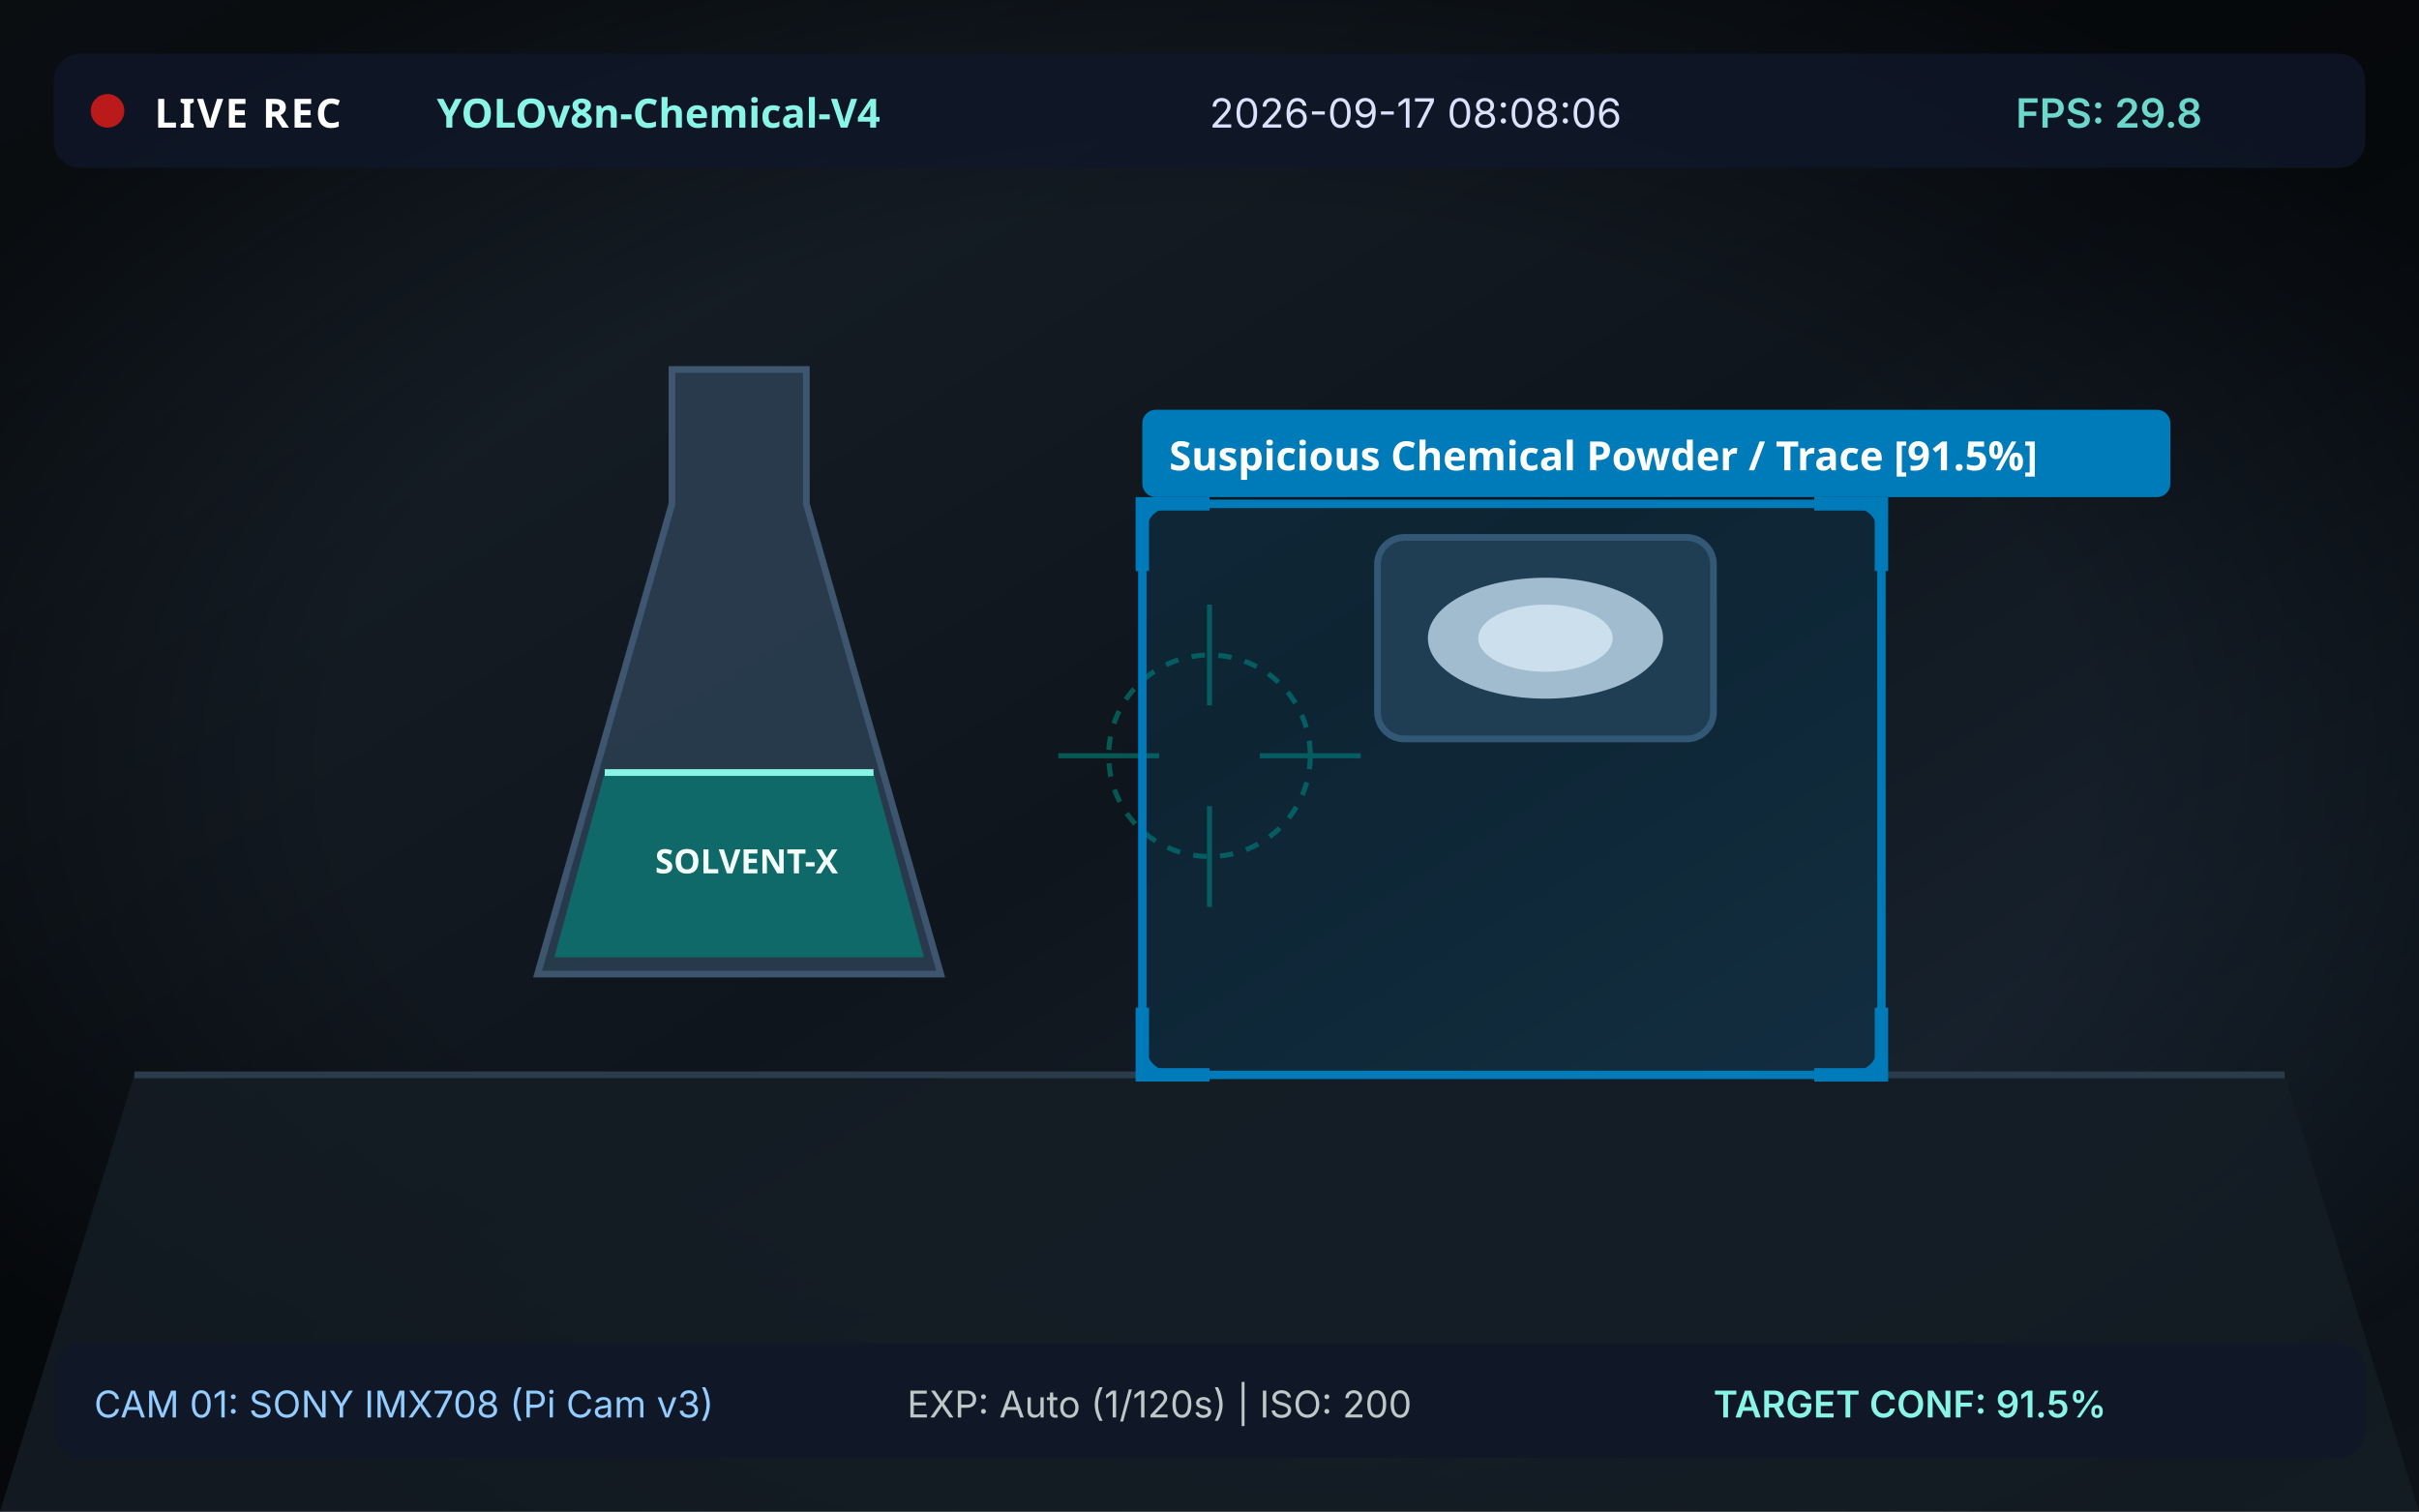
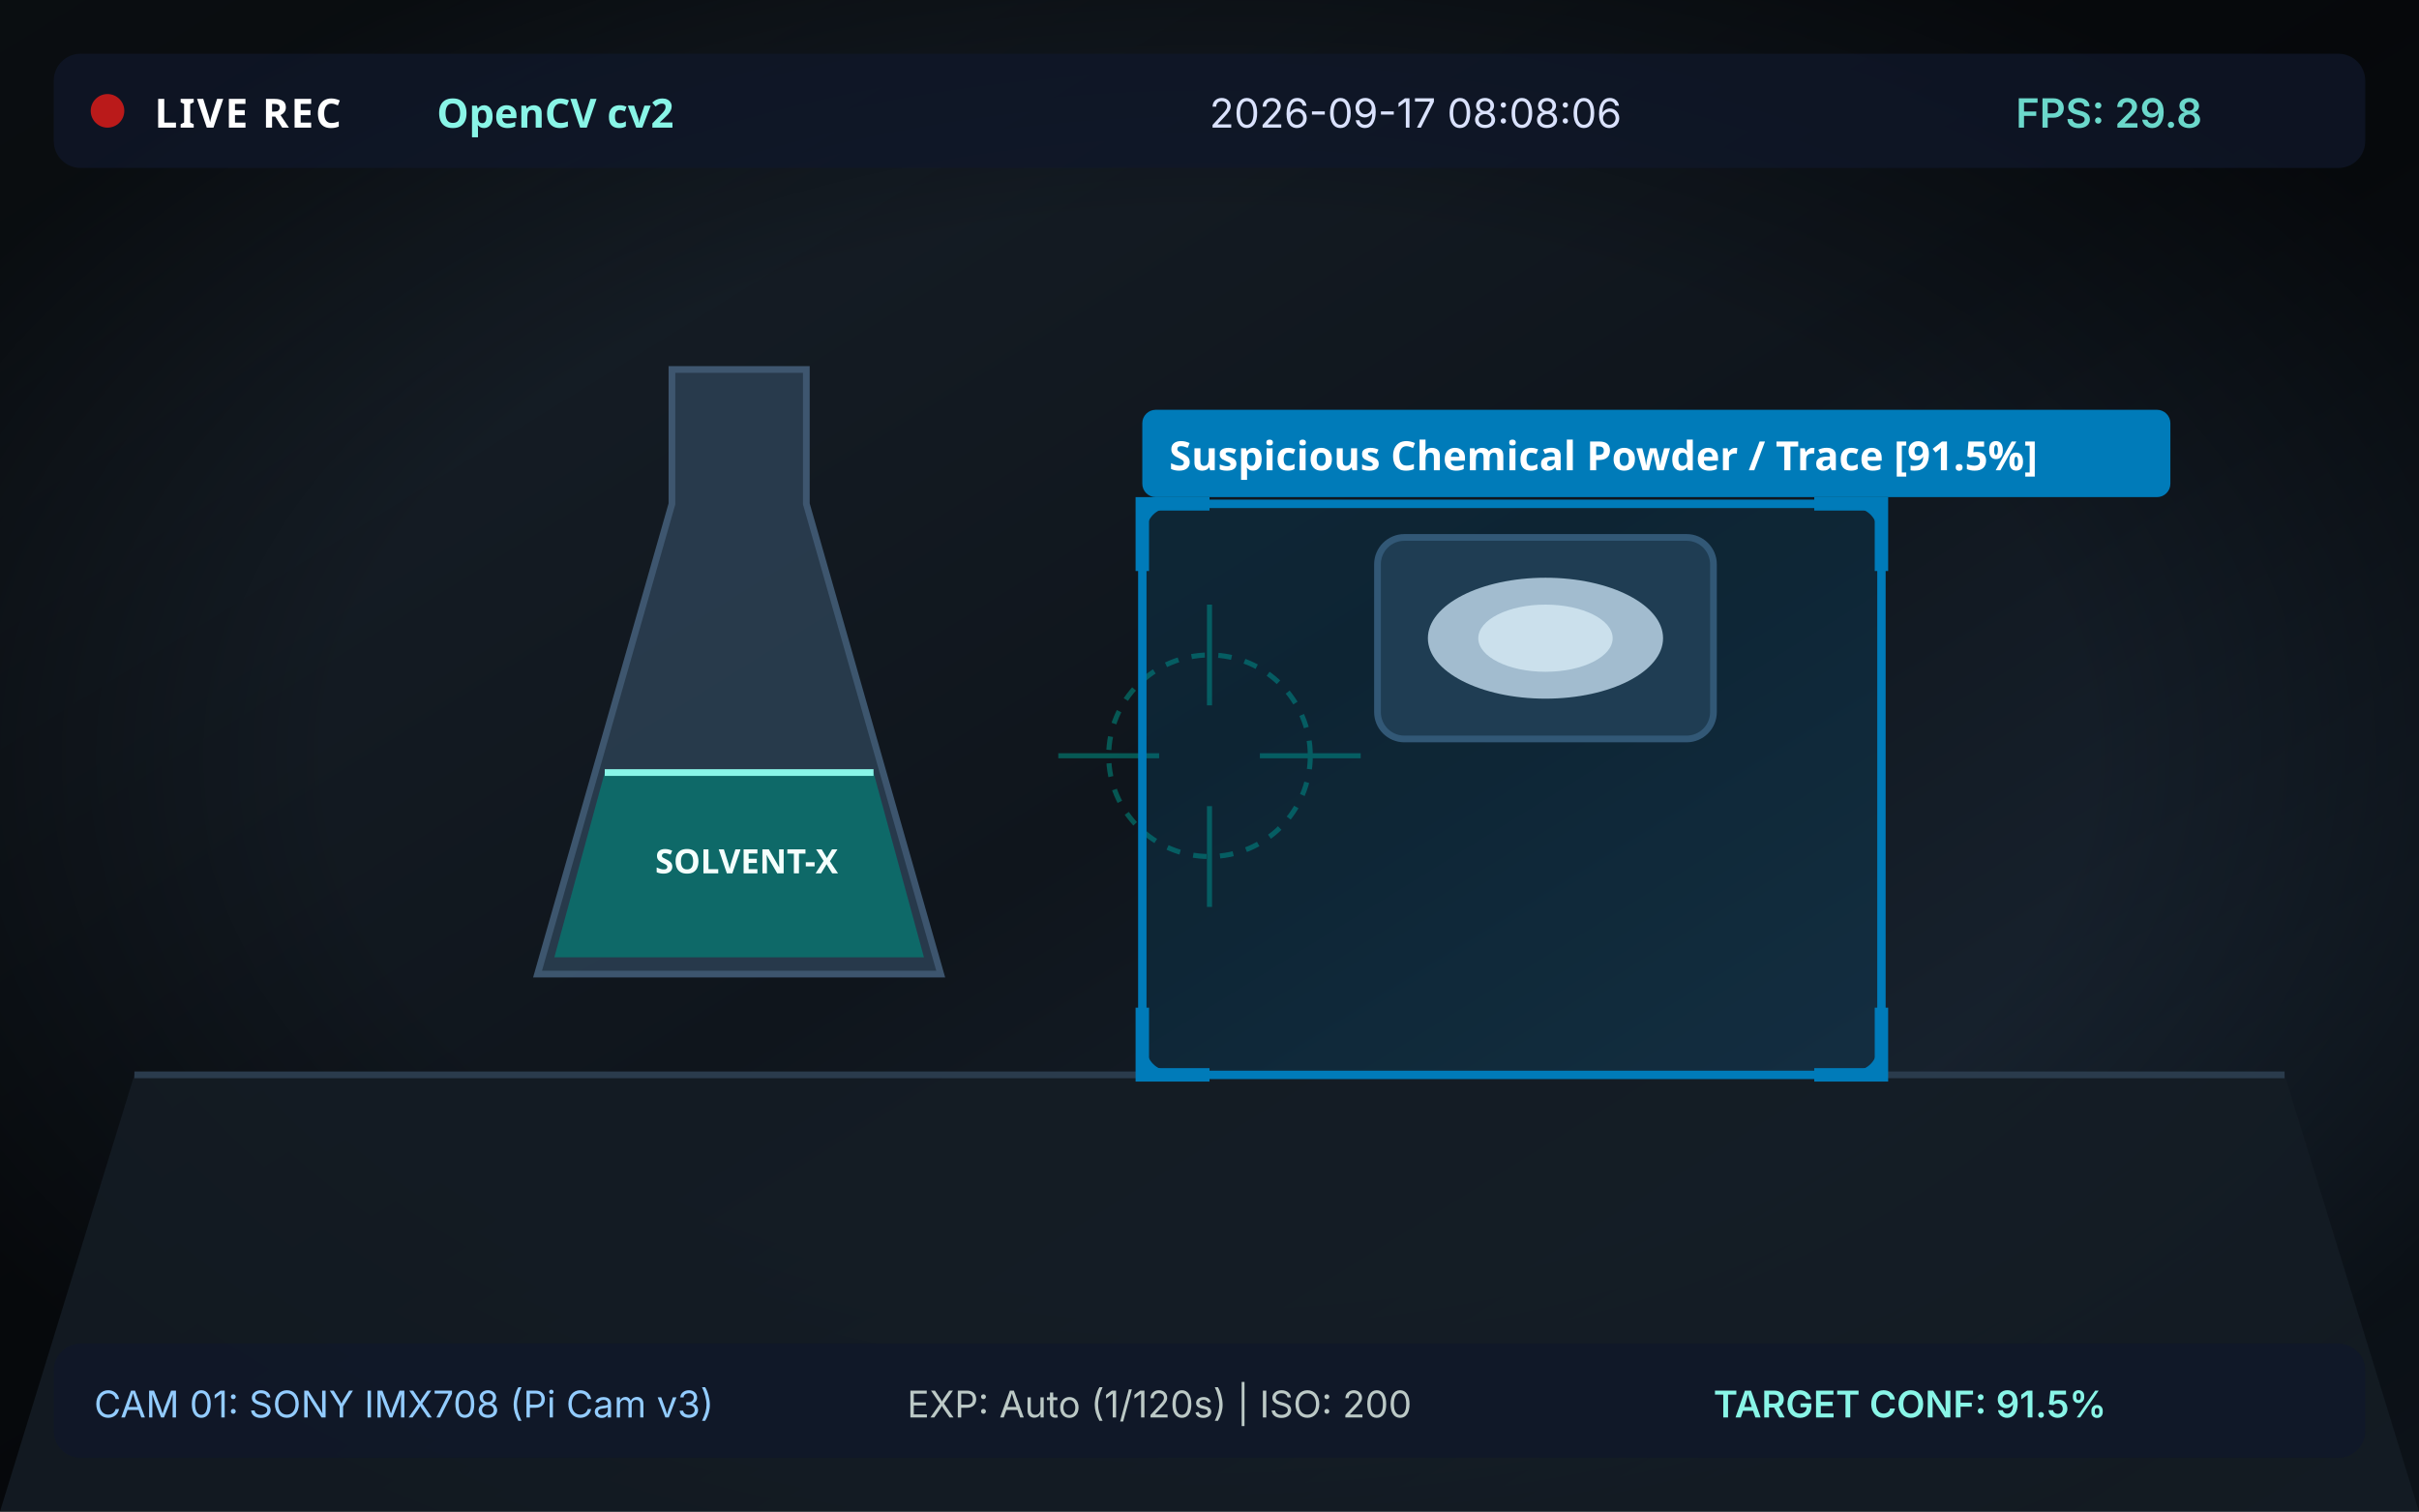
<svg xmlns="http://www.w3.org/2000/svg" viewBox="0 0 720 450" width="720" height="450">
  <defs>
    <linearGradient id="bgGrad" x1="0%" y1="0%" x2="100%" y2="100%">
      <stop offset="0%" stop-color="#19222b" />
      <stop offset="50%" stop-color="#0f151c" />
      <stop offset="100%" stop-color="#1e2d3d" />
    </linearGradient>
    <radialGradient id="vignette" cx="50%" cy="50%" r="60%">
      <stop offset="60%" stop-color="transparent" />
      <stop offset="100%" stop-color="rgba(0,0,0,0.6)" />
    </radialGradient>
  </defs>
  <rect width="720" height="450" fill="url(#bgGrad)" />
  <rect width="720" height="450" fill="url(#vignette)" />
  <polygon points="40,320 680,320 720,450 0,450" fill="#141c24" opacity="0.85" />
  <line x1="40" y1="320" x2="680" y2="320" stroke="#2a3b4c" stroke-width="2" />
  <g transform="translate(160, 110)">
    <path d="M40 0 L80 0 L80 40 L120 180 L0 180 L40 40 Z" fill="#2d4256" stroke="#486582" stroke-width="2" opacity="0.8" />
    <path d="M20 120 L100 120 L115 175 L5 175 Z" fill="#008378" opacity="0.65" />
    <line x1="20" y1="120" x2="100" y2="120" stroke="#89f5e7" stroke-width="2" />
    <text x="35" y="150" fill="#f4fffc" font-size="10" font-family="sans-serif" font-weight="bold">SOLVENT-X</text>
  </g>
  <g transform="translate(410, 160)">
    <rect x="0" y="0" width="100" height="60" rx="8" fill="#243342" stroke="#3b526b" stroke-width="2" />
    <ellipse cx="50" cy="30" rx="35" ry="18" fill="#d9e2ec" opacity="0.85" />
    <ellipse cx="50" cy="30" rx="20" ry="10" fill="#f0f4f8" opacity="0.95" />
  </g>
  <g stroke="#008378" stroke-width="1.5" opacity="0.6">
    <circle cx="360" cy="225" r="30" fill="none" stroke-dasharray="4,4" />
    <line x1="360" y1="180" x2="360" y2="210" />
    <line x1="360" y1="240" x2="360" y2="270" />
    <line x1="315" y1="225" x2="345" y2="225" />
    <line x1="375" y1="225" x2="405" y2="225" />
  </g>
  <g>
    <rect x="340" y="150" width="220" height="170" fill="rgba(0, 123, 185, 0.15)" stroke="#007bb9" stroke-width="2.5" rx="8" />
    <path d="M340 170 L340 150 L360 150" stroke="#007bb9" stroke-width="4" fill="none" />
    <path d="M540 150 L560 150 L560 170" stroke="#007bb9" stroke-width="4" fill="none" />
    <path d="M340 300 L340 320 L360 320" stroke="#007bb9" stroke-width="4" fill="none" />
    <path d="M540 320 L560 320 L560 300" stroke="#007bb9" stroke-width="4" fill="none" />
    <rect x="340" y="122" width="306" height="26" fill="#007bb9" rx="4" />
    <text x="348" y="140" fill="#ffffff" font-family="'Plus Jakarta Sans', sans-serif" font-weight="700" font-size="12">
          Suspicious Chemical Powder / Trace [91.5%]
        </text>
  </g>
  <rect x="16" y="16" width="688" height="34" rx="8" fill="rgba(15, 23, 42, 0.75)" />
  <circle cx="32" cy="33" r="5" fill="#ba1a1a">
    <animate attributeName="opacity" values="1;0.2;1" dur="1.5s" repeatCount="indefinite" />
  </circle>
  <text x="46" y="38" fill="#ffffff" font-family="'Plus Jakarta Sans', sans-serif" font-weight="700" font-size="12" letter-spacing="0.05em">LIVE REC</text>
-   <text x="130" y="38" fill="#89f5e7" font-family="'Plus Jakarta Sans', sans-serif" font-weight="600" font-size="12">YOLOv8n-Chemical-V4</text>
+   <text x="130" y="38" fill="#89f5e7" font-family="'Plus Jakarta Sans', sans-serif" font-weight="600" font-size="12">OpenCV cv2</text>
  <text x="360" y="38" fill="#dae2fd" font-family="'Inter', sans-serif" font-size="12">2026-09-17 08:08:06</text>
  <text x="600" y="38" fill="#6bd8cb" font-family="'Inter', sans-serif" font-weight="600" font-size="12">FPS: 29.8</text>
  <rect x="16" y="400" width="688" height="34" rx="8" fill="rgba(15, 23, 42, 0.75)" />
  <text x="28" y="422" fill="#93ccff" font-family="'Inter', sans-serif" font-size="11">CAM 01: SONY IMX708 (Pi Cam v3)</text>
  <text x="270" y="422" fill="#bcc9c6" font-family="'Inter', sans-serif" font-size="11">EXP: Auto (1/120s) | ISO: 200</text>
  <text x="510" y="422" fill="#89f5e7" font-family="'Inter', sans-serif" font-weight="600" font-size="11">TARGET CONF: 91.5%</text>
</svg>
